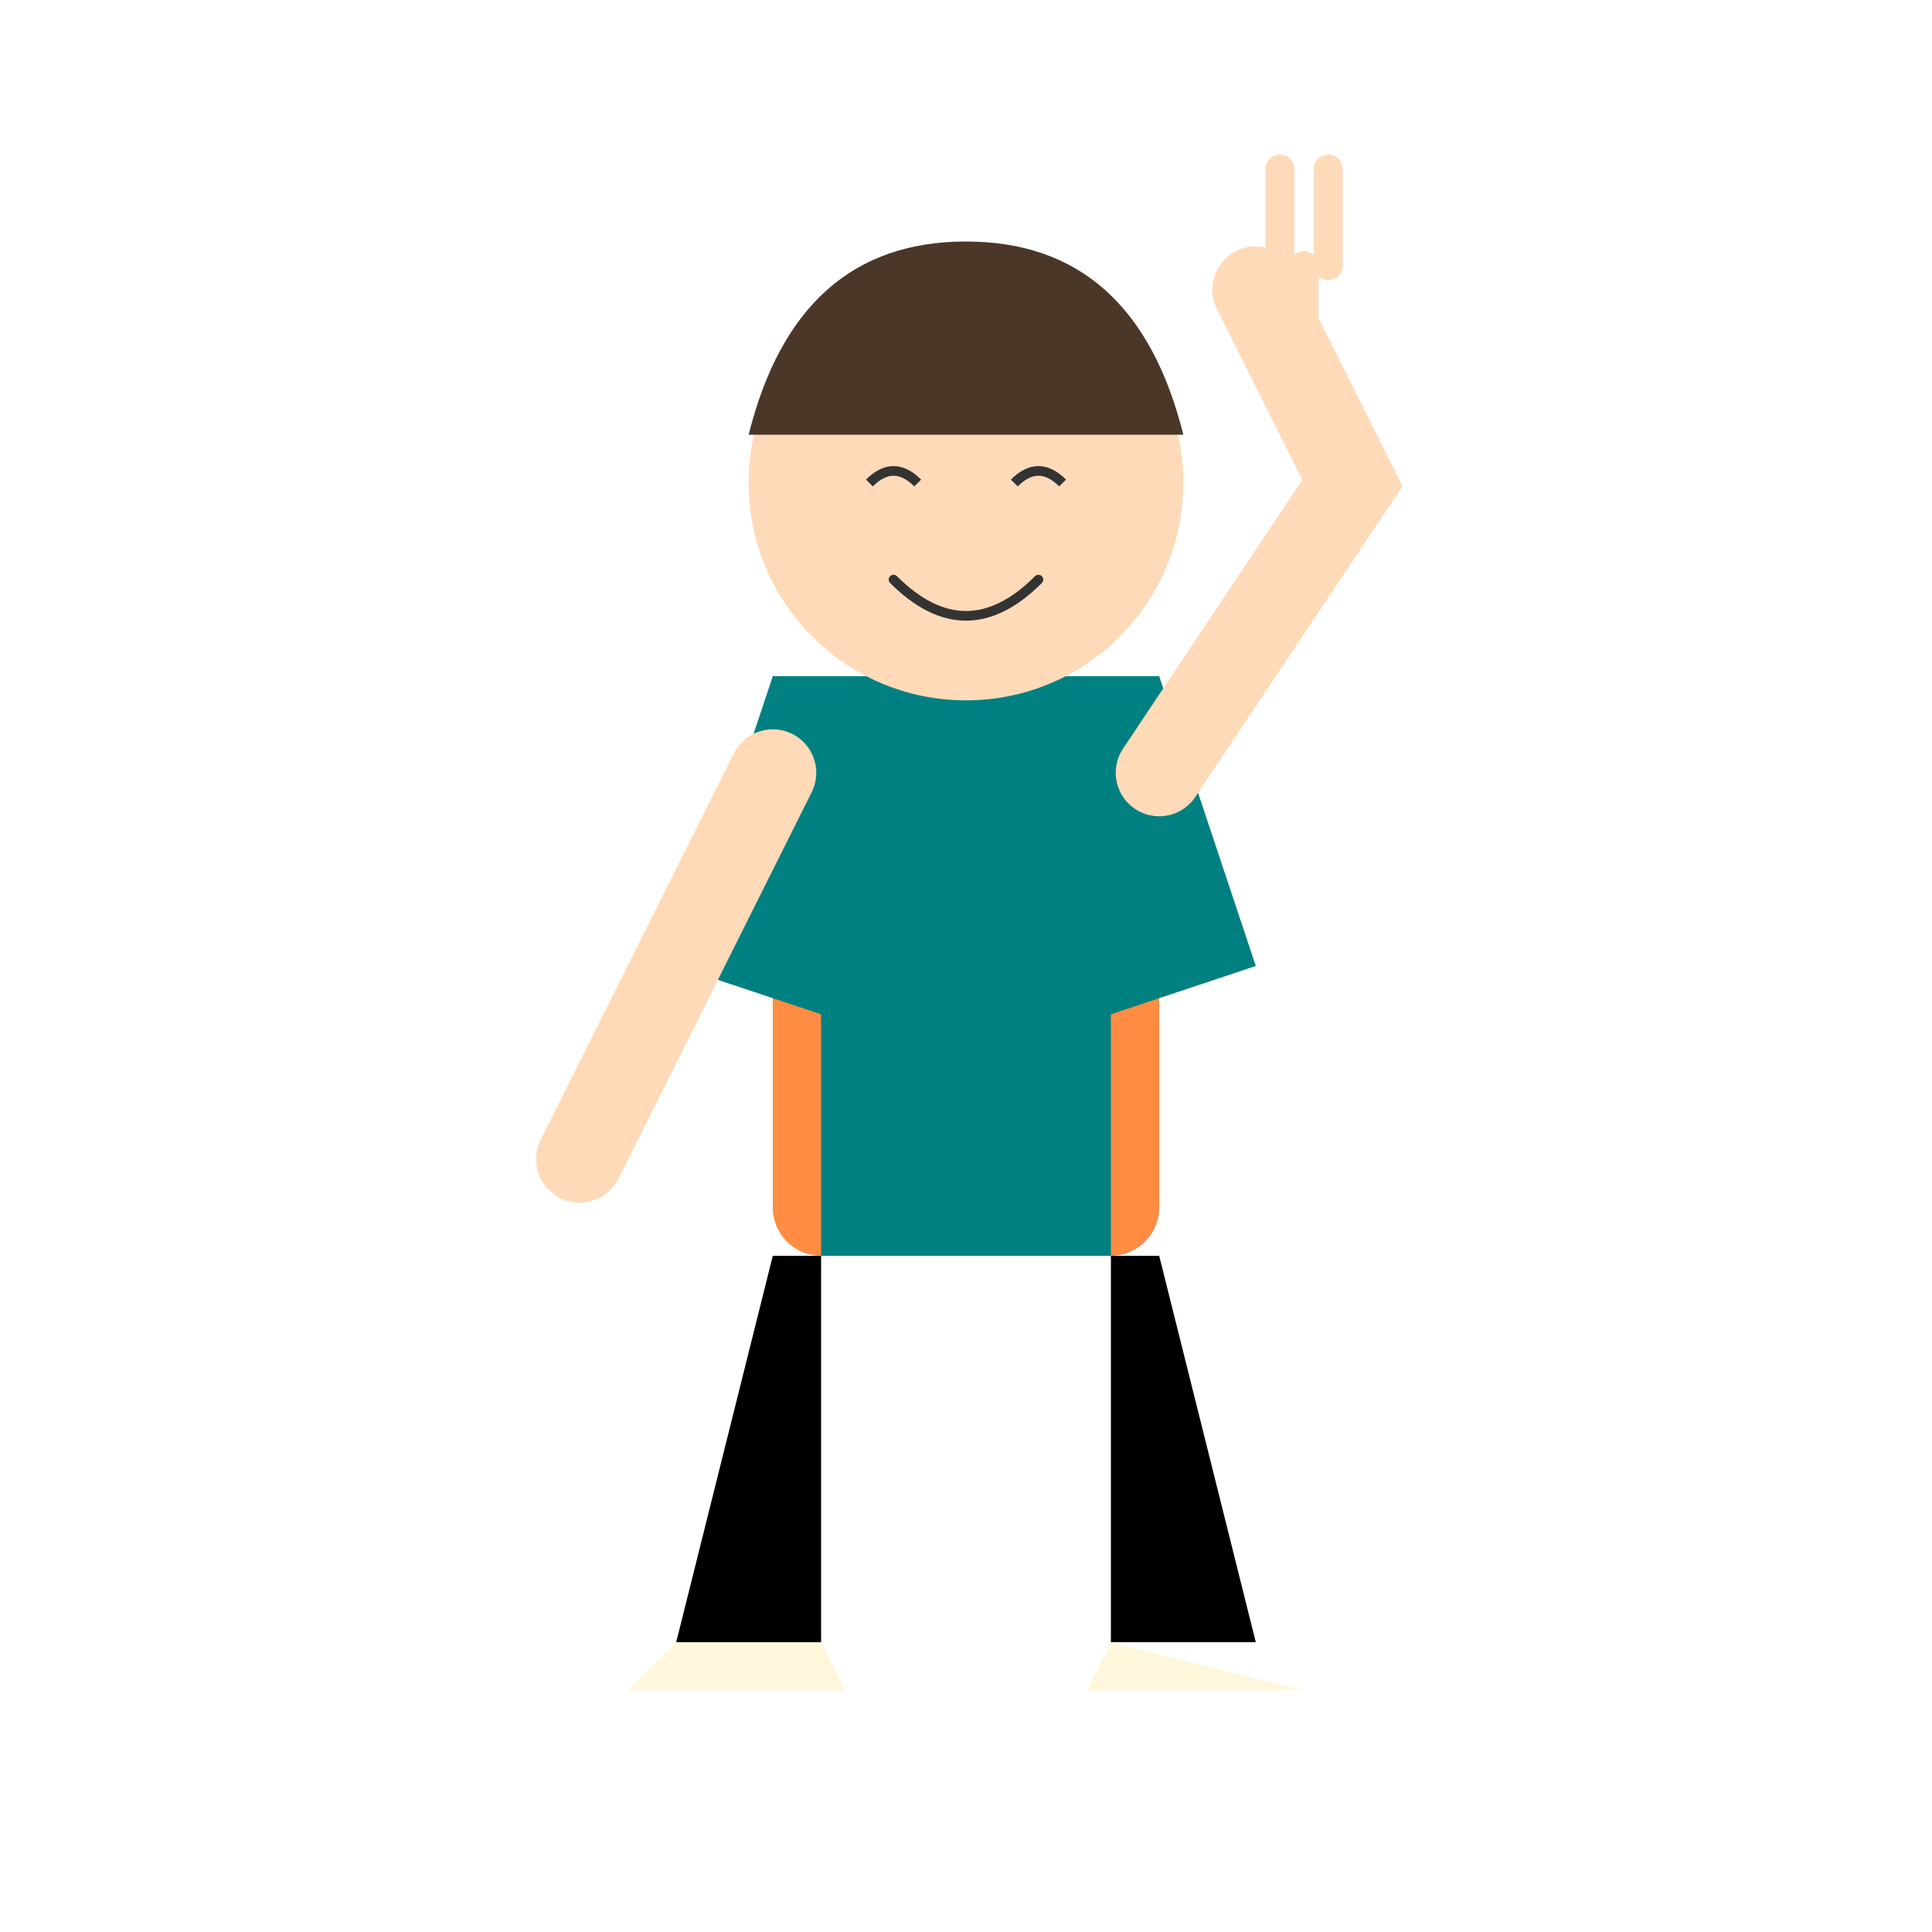
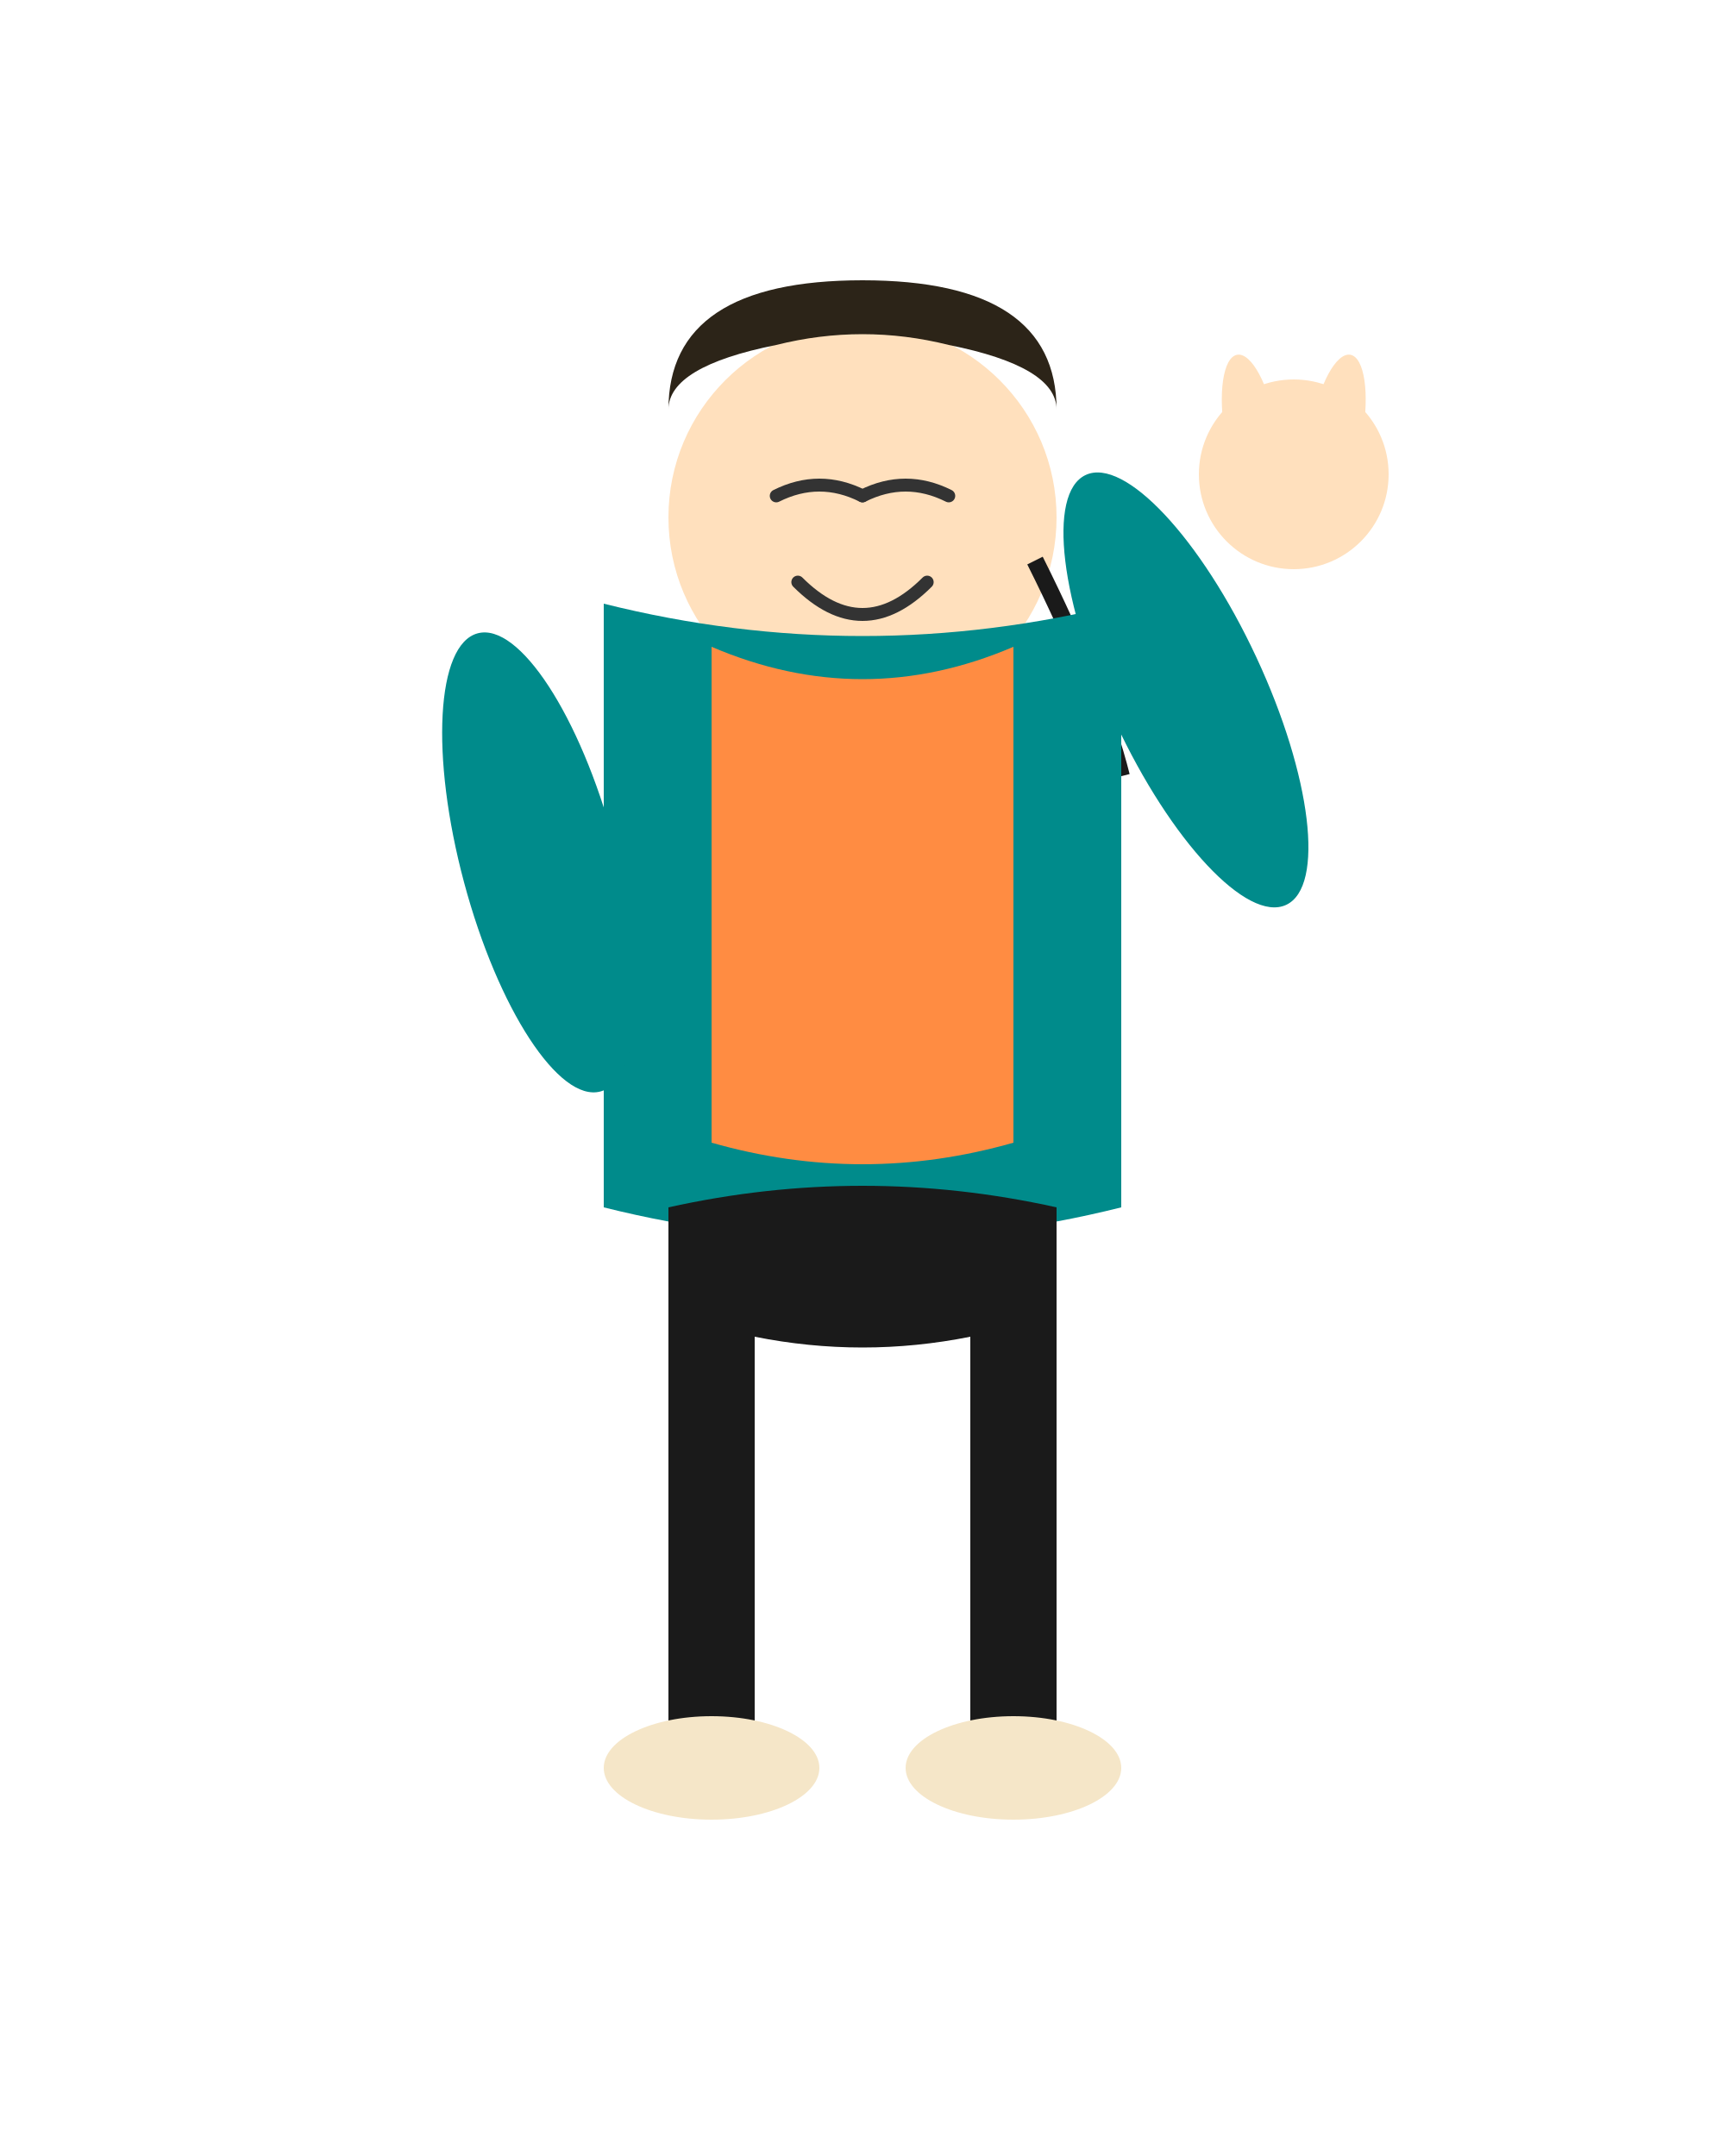
- <svg xmlns="http://www.w3.org/2000/svg" width="400" height="400" viewBox="0 0 400 400" fill="none">
+ <svg xmlns="http://www.w3.org/2000/svg" viewBox="0 0 400 500">
  <g id="character">
-     <path d="M190 90 L220 150" stroke="#000000" stroke-width="6" stroke-linecap="round" />
-     <rect x="160" y="140" width="80" height="120" rx="10" fill="#FF8C42" />
-     <path d="M160 260 L140 340 L170 340 L170 260 Z" fill="#000000" />
-     <path d="M240 260 L260 340 L230 340 L230 260 Z" fill="#000000" />
-     <path d="M140 340 L130 350 L175 350 L170 340 Z" fill="#FFF8DC" />
-     <path d="M230 340 L225 350 L270 350 L230 340 Z" fill="#FFF8DC" />
-     <path d="M160 140 L140 200 L170 210 L170 260 L230 260 L230 210 L260 200 L240 140 Z" fill="#008080" />
-     <circle cx="200" cy="100" r="45" fill="#FFDAB9" />
-     <path d="M155 90 Q165 50 200 50 Q235 50 245 90 Z" fill="#4A3728" />
-     <path d="M180 100 Q185 95 190 100" stroke="#333" stroke-width="2" fill="none" />
-     <path d="M210 100 Q215 95 220 100" stroke="#333" stroke-width="2" fill="none" />
-     <path d="M185 120 Q200 135 215 120" stroke="#333" stroke-width="2" fill="none" stroke-linecap="round" />
-     <path d="M240 160 L280 100 L260 60" stroke="#FFDAB9" stroke-width="18" stroke-linecap="round" fill="none" />
-     <path d="M265 55 L265 35" stroke="#FFDAB9" stroke-width="6" stroke-linecap="round" />
-     <path d="M275 55 L275 35" stroke="#FFDAB9" stroke-width="6" stroke-linecap="round" />
-     <path d="M260 60 L270 70 L270 55" stroke="#FFDAB9" stroke-width="6" stroke-linecap="round" fill="none" />
-     <path d="M160 160 L130 220 L120 240" stroke="#FFDAB9" stroke-width="18" stroke-linecap="round" fill="none" />
+     <g id="head">
+       <circle id="face" cx="200" cy="120" r="45" fill="#FFE0BD" />
+       <path id="left-eye" d="M180 115 Q190 110 200 115" stroke="#333333" stroke-width="3" fill="none" stroke-linecap="round" />
+       <path id="right-eye" d="M200 115 Q210 110 220 115" stroke="#333333" stroke-width="3" fill="none" stroke-linecap="round" />
+       <path id="mouth" d="M185 135 Q200 150 215 135" stroke="#333333" stroke-width="3" fill="none" stroke-linecap="round" />
+     </g>
+     <g id="hair">
+       <path id="hair-shape" d="M155 95 Q155 65 200 65 Q245 65 245 95 Q245 85 220 80 Q200 75 180 80 Q155 85 155 95" fill="#2C2418" />
+     </g>
+     <g id="body">
+       <path id="bag-strap" d="M240 130 Q255 160 260 180" stroke="#1A1A1A" stroke-width="4" fill="none" />
+       <path id="blazer" d="M140 140 L140 280 Q200 295 260 280 L260 140 Q200 155 140 140 Z" fill="#008B8B" />
+       <path id="sweater" d="M165 150 L165 265 Q200 275 235 265 L235 150 Q200 165 165 150 Z" fill="#FF8C42" />
+       <path id="pants" d="M155 280 L155 400 L175 400 L175 310 Q200 315 225 310 L225 400 L245 400 L245 280 Q200 270 155 280 Z" fill="#1A1A1A" />
+       <ellipse id="left-shoe" cx="165" cy="410" rx="25" ry="12" fill="#F5E6C8" />
+       <ellipse id="right-shoe" cx="235" cy="410" rx="25" ry="12" fill="#F5E6C8" />
+     </g>
+     <g id="arms">
+       <ellipse id="left-arm" cx="125" cy="200" rx="18" ry="55" fill="#008B8B" transform="rotate(-15 125 200)" />
+       <ellipse id="right-arm" cx="275" cy="160" rx="18" ry="55" fill="#008B8B" transform="rotate(-25 275 160)" />
+       <circle id="right-hand" cx="300" cy="110" r="22" fill="#FFE0BD" />
+       <ellipse id="index-finger" cx="290" cy="100" rx="6" ry="18" fill="#FFE0BD" transform="rotate(-10 290 100)" />
+       <ellipse id="middle-finger" cx="310" cy="100" rx="6" ry="18" fill="#FFE0BD" transform="rotate(10 310 100)" />
+     </g>
  </g>
</svg>
